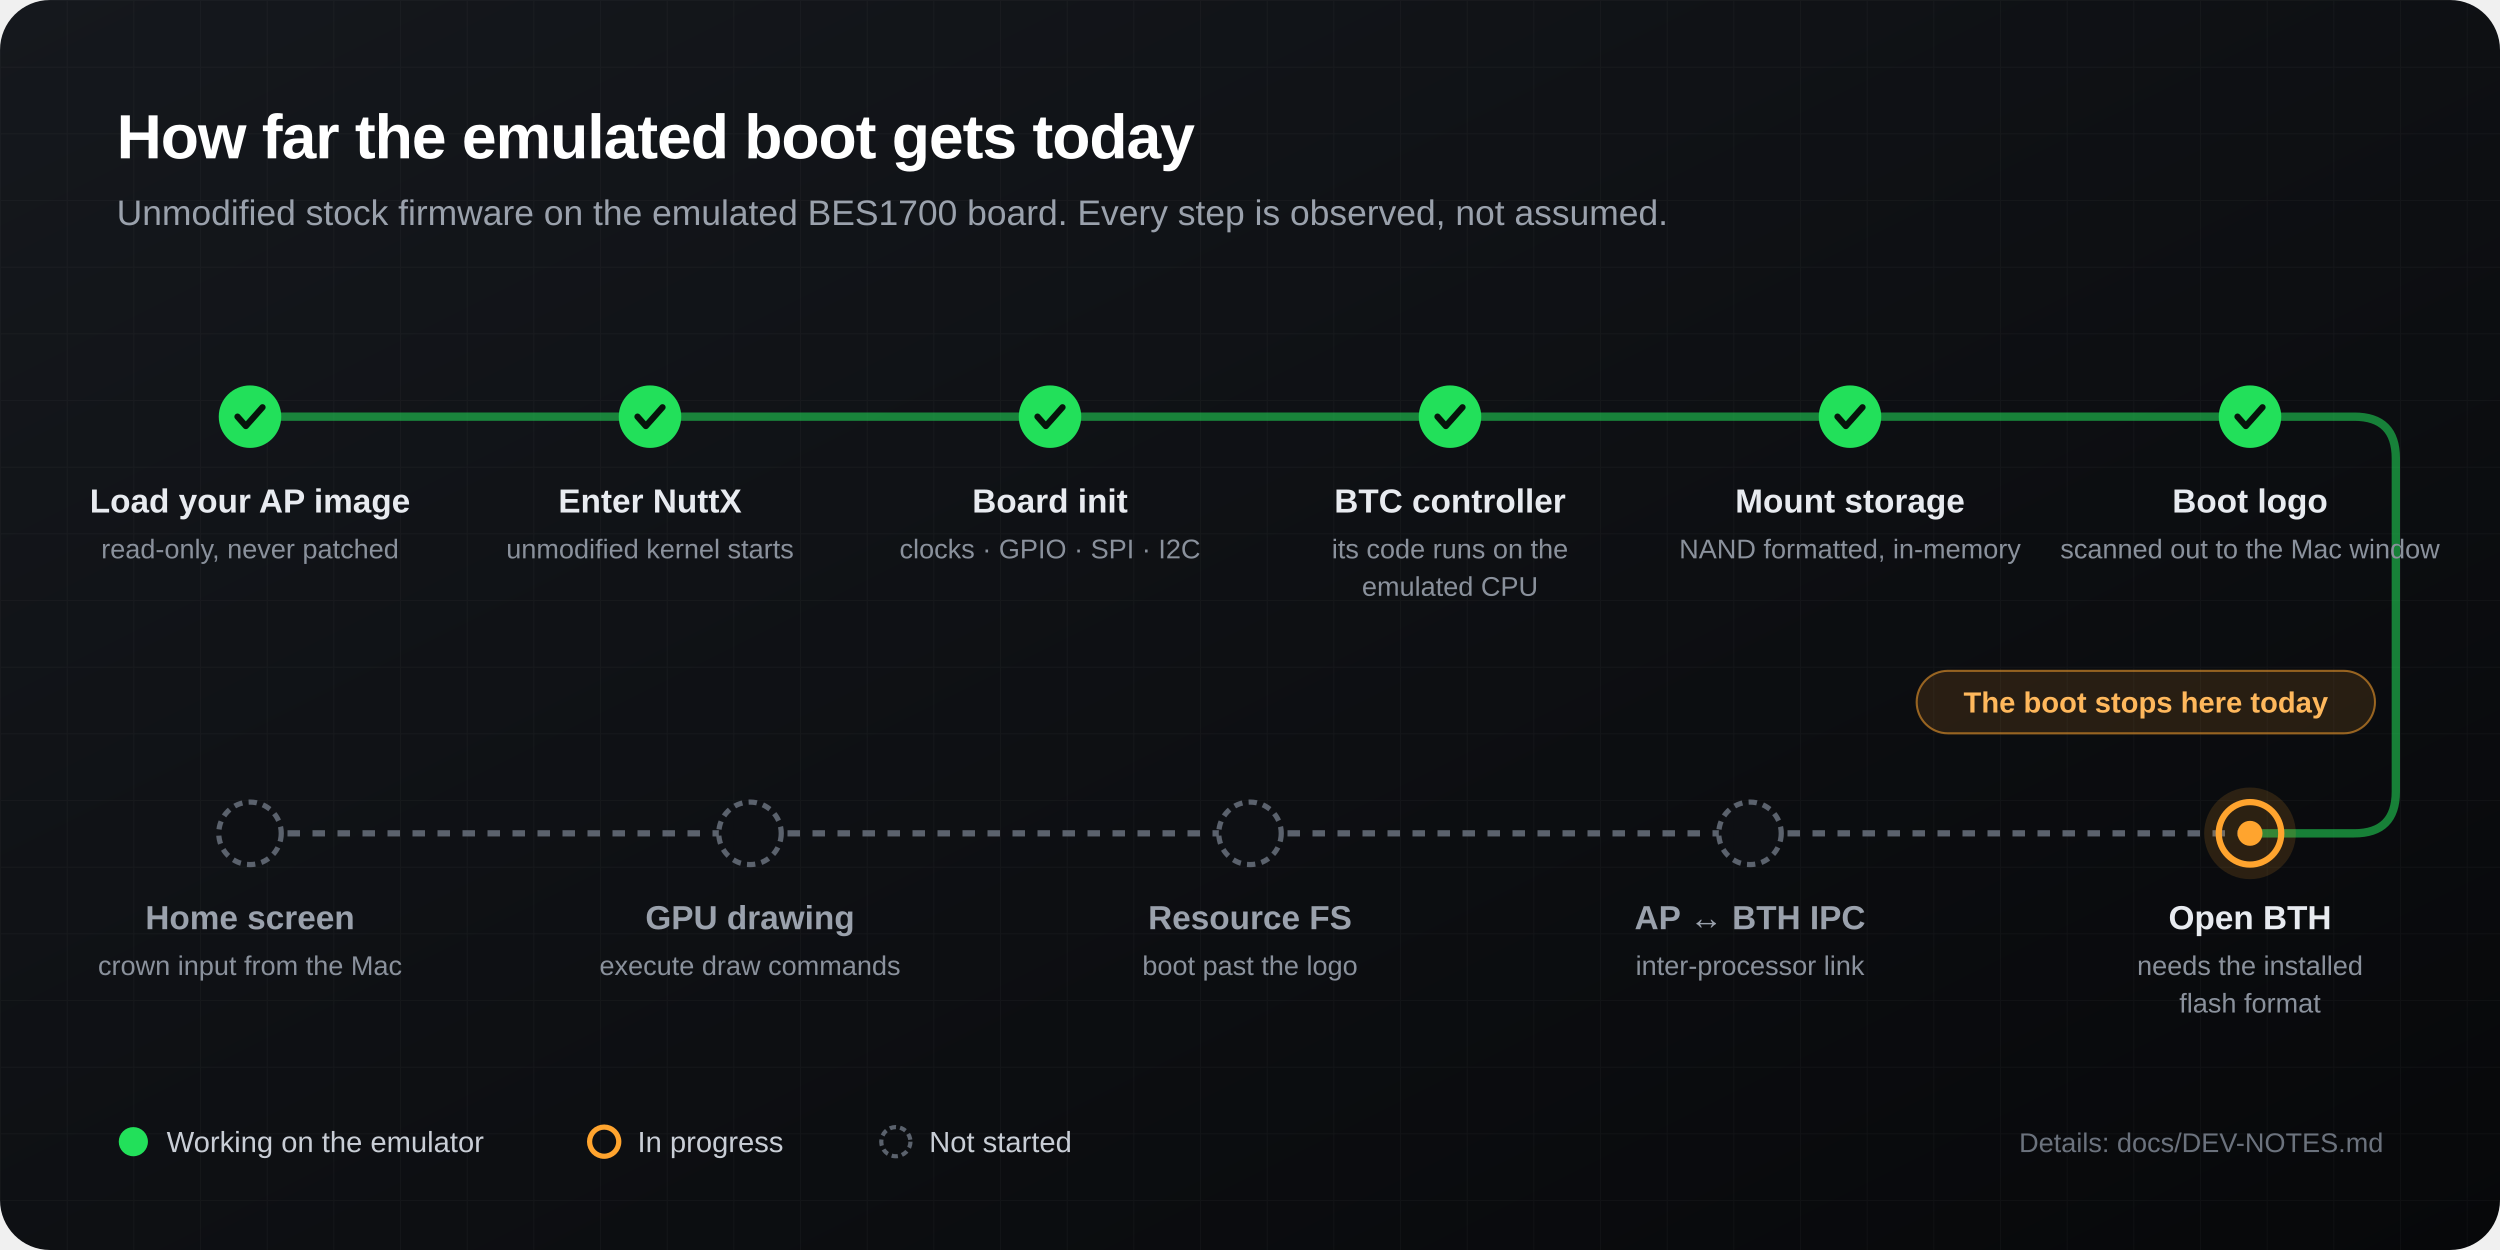
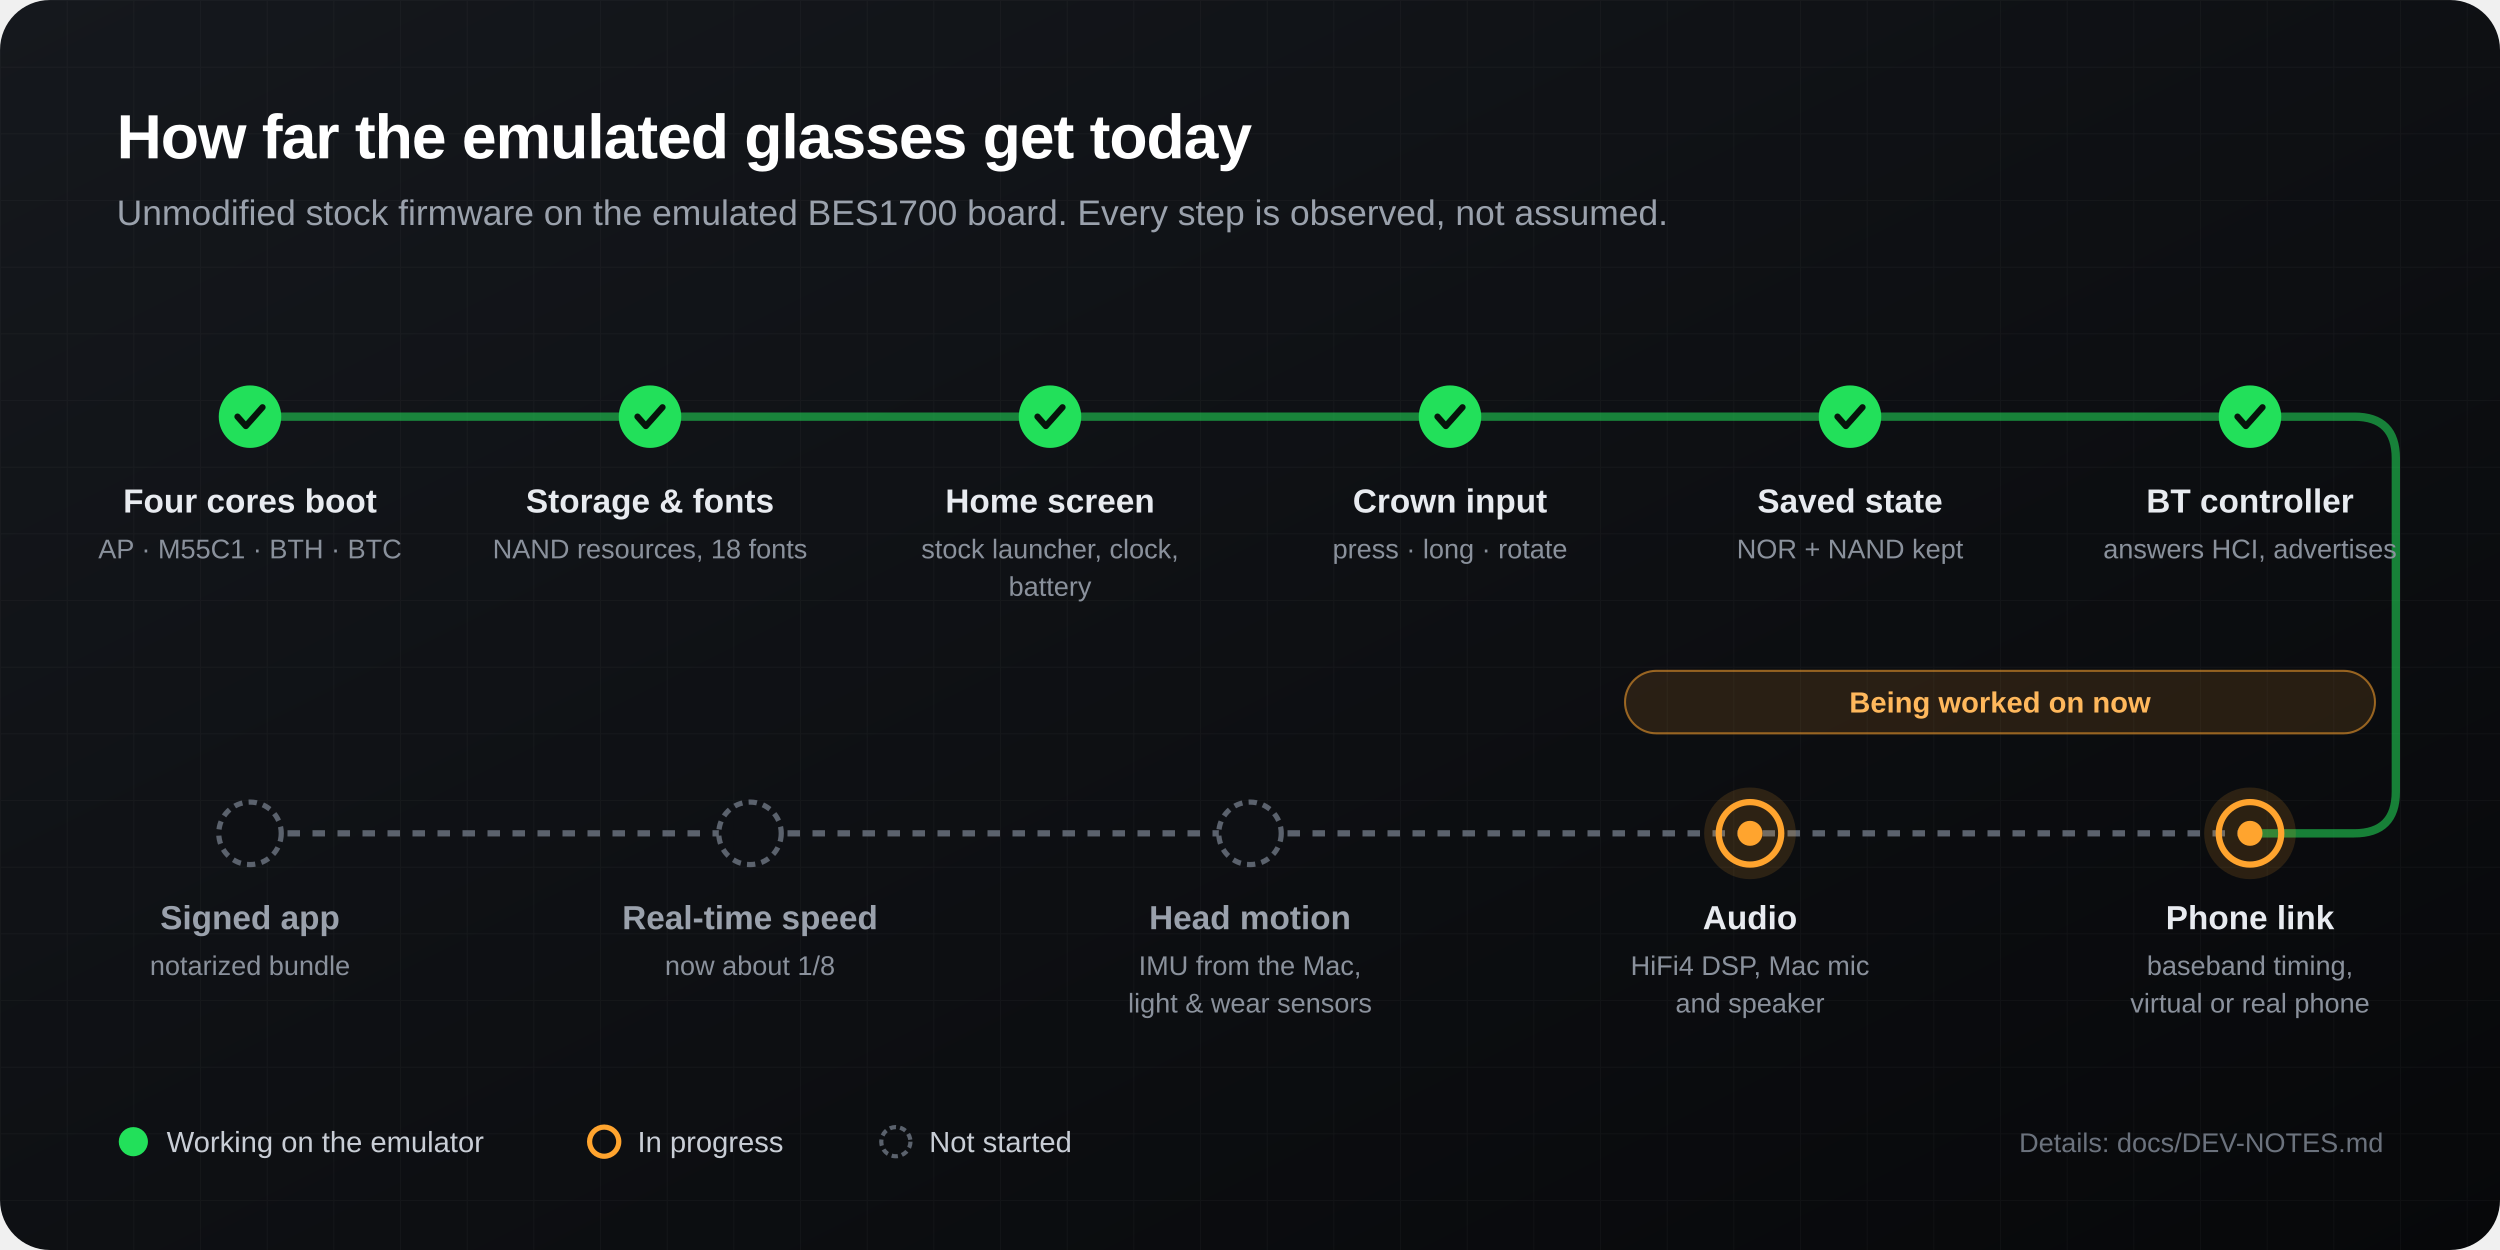
<svg xmlns="http://www.w3.org/2000/svg" width="1200" height="600" viewBox="0 0 1200 600" font-family="-apple-system, BlinkMacSystemFont, 'Segoe UI', 'Helvetica Neue', Arial, sans-serif">
  <defs>
    <linearGradient id="bg" x1="0" y1="0" x2="1" y2="1">
      <stop offset="0" stop-color="#15181D" />
      <stop offset="1" stop-color="#07080A" />
    </linearGradient>
    <pattern id="grid" width="32" height="32" patternUnits="userSpaceOnUse">
      <path d="M32 0H0V32" fill="none" stroke="#FFFFFF" stroke-opacity=".03" />
    </pattern>
  </defs>
  <rect width="1200" height="600" rx="24" fill="url(#bg)" />
  <rect width="1200" height="600" rx="24" fill="url(#grid)" />
-   <text x="56" y="76" font-size="30" font-weight="700" fill="#FFFFFF" letter-spacing="-0.5">How far the emulated boot gets today</text>
+   <text x="56" y="76" font-size="30" font-weight="700" fill="#FFFFFF" letter-spacing="-0.5">How far the emulated glasses get today</text>
  <text x="56" y="108" font-size="17" fill="#9AA1AC">Unmodified stock firmware on the emulated BES1700 board. Every step is observed, not assumed.</text>
  <path d="M120 200 H1080" stroke="#22E05A" stroke-width="4" stroke-opacity=".55" />
  <path d="M1080 200 H1130 Q1150 200 1150 220 V380 Q1150 400 1130 400 H1080" stroke="#22E05A" stroke-width="4" stroke-opacity=".55" fill="none" />
  <path d="M1080 400 H120" stroke="#5B626D" stroke-width="3" stroke-dasharray="6 6" fill="none" />
  <circle cx="120" cy="200" r="15" fill="#22E05A" />
  <path d="M114 200 l4 4.5 l8 -9" stroke="#07140B" stroke-width="3" fill="none" stroke-linecap="round" stroke-linejoin="round" />
-   <text x="120" y="246" text-anchor="middle" font-size="16" font-weight="600" fill="#E8EBF0">Load your AP image</text>
-   <text x="120" y="268" text-anchor="middle" font-size="13" fill="#8A919C">read-only, never patched</text>
+   <text x="120" y="246" text-anchor="middle" font-size="16" font-weight="600" fill="#E8EBF0">Four cores boot</text>
+   <text x="120" y="268" text-anchor="middle" font-size="13" fill="#8A919C">AP · M55C1 · BTH · BTC</text>
  <circle cx="312" cy="200" r="15" fill="#22E05A" />
  <path d="M306 200 l4 4.5 l8 -9" stroke="#07140B" stroke-width="3" fill="none" stroke-linecap="round" stroke-linejoin="round" />
-   <text x="312" y="246" text-anchor="middle" font-size="16" font-weight="600" fill="#E8EBF0">Enter NuttX</text>
-   <text x="312" y="268" text-anchor="middle" font-size="13" fill="#8A919C">unmodified kernel starts</text>
+   <text x="312" y="246" text-anchor="middle" font-size="16" font-weight="600" fill="#E8EBF0">Storage &amp; fonts</text>
+   <text x="312" y="268" text-anchor="middle" font-size="13" fill="#8A919C">NAND resources, 18 fonts</text>
  <circle cx="504" cy="200" r="15" fill="#22E05A" />
  <path d="M498 200 l4 4.5 l8 -9" stroke="#07140B" stroke-width="3" fill="none" stroke-linecap="round" stroke-linejoin="round" />
-   <text x="504" y="246" text-anchor="middle" font-size="16" font-weight="600" fill="#E8EBF0">Board init</text>
-   <text x="504" y="268" text-anchor="middle" font-size="13" fill="#8A919C">clocks · GPIO · SPI · I2C</text>
+   <text x="504" y="246" text-anchor="middle" font-size="16" font-weight="600" fill="#E8EBF0">Home screen</text>
+   <text x="504" y="268" text-anchor="middle" font-size="13" fill="#8A919C">stock launcher, clock,</text>
+   <text x="504" y="286" text-anchor="middle" font-size="13" fill="#8A919C">battery</text>
  <circle cx="696" cy="200" r="15" fill="#22E05A" />
  <path d="M690 200 l4 4.5 l8 -9" stroke="#07140B" stroke-width="3" fill="none" stroke-linecap="round" stroke-linejoin="round" />
-   <text x="696" y="246" text-anchor="middle" font-size="16" font-weight="600" fill="#E8EBF0">BTC controller</text>
-   <text x="696" y="268" text-anchor="middle" font-size="13" fill="#8A919C">its code runs on the</text>
-   <text x="696" y="286" text-anchor="middle" font-size="13" fill="#8A919C">emulated CPU</text>
+   <text x="696" y="246" text-anchor="middle" font-size="16" font-weight="600" fill="#E8EBF0">Crown input</text>
+   <text x="696" y="268" text-anchor="middle" font-size="13" fill="#8A919C">press · long · rotate</text>
  <circle cx="888" cy="200" r="15" fill="#22E05A" />
  <path d="M882 200 l4 4.5 l8 -9" stroke="#07140B" stroke-width="3" fill="none" stroke-linecap="round" stroke-linejoin="round" />
-   <text x="888" y="246" text-anchor="middle" font-size="16" font-weight="600" fill="#E8EBF0">Mount storage</text>
-   <text x="888" y="268" text-anchor="middle" font-size="13" fill="#8A919C">NAND formatted, in-memory</text>
+   <text x="888" y="246" text-anchor="middle" font-size="16" font-weight="600" fill="#E8EBF0">Saved state</text>
+   <text x="888" y="268" text-anchor="middle" font-size="13" fill="#8A919C">NOR + NAND kept</text>
  <circle cx="1080" cy="200" r="15" fill="#22E05A" />
  <path d="M1074 200 l4 4.5 l8 -9" stroke="#07140B" stroke-width="3" fill="none" stroke-linecap="round" stroke-linejoin="round" />
-   <text x="1080" y="246" text-anchor="middle" font-size="16" font-weight="600" fill="#E8EBF0">Boot logo</text>
-   <text x="1080" y="268" text-anchor="middle" font-size="13" fill="#8A919C">scanned out to the Mac window</text>
+   <text x="1080" y="246" text-anchor="middle" font-size="16" font-weight="600" fill="#E8EBF0">BT controller</text>
+   <text x="1080" y="268" text-anchor="middle" font-size="13" fill="#8A919C">answers HCI, advertises</text>
  <circle cx="1080" cy="400" r="22" fill="#FFA42E" fill-opacity=".14" />
  <circle cx="1080" cy="400" r="15" fill="none" stroke="#FFA42E" stroke-width="3" />
  <circle cx="1080" cy="400" r="6" fill="#FFA42E" />
-   <text x="1080" y="446" text-anchor="middle" font-size="16" font-weight="600" fill="#E8EBF0">Open BTH</text>
-   <text x="1080" y="468" text-anchor="middle" font-size="13" fill="#8A919C">needs the installed</text>
-   <text x="1080" y="486" text-anchor="middle" font-size="13" fill="#8A919C">flash format</text>
-   <circle cx="840" cy="400" r="15" fill="#0E1014" stroke="#5B626D" stroke-width="2.5" stroke-dasharray="4 3" />
-   <text x="840" y="446" text-anchor="middle" font-size="16" font-weight="600" fill="#9AA1AC">AP ↔ BTH IPC</text>
-   <text x="840" y="468" text-anchor="middle" font-size="13" fill="#8A919C">inter-processor link</text>
+   <text x="1080" y="446" text-anchor="middle" font-size="16" font-weight="600" fill="#E8EBF0">Phone link</text>
+   <text x="1080" y="468" text-anchor="middle" font-size="13" fill="#8A919C">baseband timing,</text>
+   <text x="1080" y="486" text-anchor="middle" font-size="13" fill="#8A919C">virtual or real phone</text>
+   <circle cx="840" cy="400" r="22" fill="#FFA42E" fill-opacity=".14" />
+   <circle cx="840" cy="400" r="15" fill="none" stroke="#FFA42E" stroke-width="3" />
+   <circle cx="840" cy="400" r="6" fill="#FFA42E" />
+   <text x="840" y="446" text-anchor="middle" font-size="16" font-weight="600" fill="#E8EBF0">Audio</text>
+   <text x="840" y="468" text-anchor="middle" font-size="13" fill="#8A919C">HiFi4 DSP, Mac mic</text>
+   <text x="840" y="486" text-anchor="middle" font-size="13" fill="#8A919C">and speaker</text>
  <circle cx="600" cy="400" r="15" fill="#0E1014" stroke="#5B626D" stroke-width="2.5" stroke-dasharray="4 3" />
-   <text x="600" y="446" text-anchor="middle" font-size="16" font-weight="600" fill="#9AA1AC">Resource FS</text>
-   <text x="600" y="468" text-anchor="middle" font-size="13" fill="#8A919C">boot past the logo</text>
+   <text x="600" y="446" text-anchor="middle" font-size="16" font-weight="600" fill="#9AA1AC">Head motion</text>
+   <text x="600" y="468" text-anchor="middle" font-size="13" fill="#8A919C">IMU from the Mac,</text>
+   <text x="600" y="486" text-anchor="middle" font-size="13" fill="#8A919C">light &amp; wear sensors</text>
  <circle cx="360" cy="400" r="15" fill="#0E1014" stroke="#5B626D" stroke-width="2.5" stroke-dasharray="4 3" />
-   <text x="360" y="446" text-anchor="middle" font-size="16" font-weight="600" fill="#9AA1AC">GPU drawing</text>
-   <text x="360" y="468" text-anchor="middle" font-size="13" fill="#8A919C">execute draw commands</text>
+   <text x="360" y="446" text-anchor="middle" font-size="16" font-weight="600" fill="#9AA1AC">Real-time speed</text>
+   <text x="360" y="468" text-anchor="middle" font-size="13" fill="#8A919C">now about 1/8</text>
  <circle cx="120" cy="400" r="15" fill="#0E1014" stroke="#5B626D" stroke-width="2.5" stroke-dasharray="4 3" />
-   <text x="120" y="446" text-anchor="middle" font-size="16" font-weight="600" fill="#9AA1AC">Home screen</text>
-   <text x="120" y="468" text-anchor="middle" font-size="13" fill="#8A919C">crown input from the Mac</text>
-   <rect x="920" y="322" width="220" height="30" rx="15" fill="#FFA42E" fill-opacity=".12" stroke="#FFA42E" stroke-opacity=".55" />
-   <text x="1030" y="342" text-anchor="middle" font-size="14" font-weight="600" fill="#FFB85C">The boot stops here today</text>
+   <text x="120" y="446" text-anchor="middle" font-size="16" font-weight="600" fill="#9AA1AC">Signed app</text>
+   <text x="120" y="468" text-anchor="middle" font-size="13" fill="#8A919C">notarized bundle</text>
+   <rect x="780" y="322" width="360" height="30" rx="15" fill="#FFA42E" fill-opacity=".12" stroke="#FFA42E" stroke-opacity=".55" />
+   <text x="960" y="342" text-anchor="middle" font-size="14" font-weight="600" fill="#FFB85C">Being worked on now</text>
  <circle cx="64" cy="548" r="7" fill="#22E05A" />
  <text x="80" y="553" font-size="14" fill="#C9CED6">Working on the emulator</text>
  <circle cx="290" cy="548" r="7" fill="none" stroke="#FFA42E" stroke-width="2.5" />
  <text x="306" y="553" font-size="14" fill="#C9CED6">In progress</text>
  <circle cx="430" cy="548" r="7" fill="none" stroke="#5B626D" stroke-width="2" stroke-dasharray="3 2" />
  <text x="446" y="553" font-size="14" fill="#C9CED6">Not started</text>
  <text x="1144" y="553" text-anchor="end" font-size="13" fill="#6B727D">Details: docs/DEV-NOTES.md</text>
</svg>
